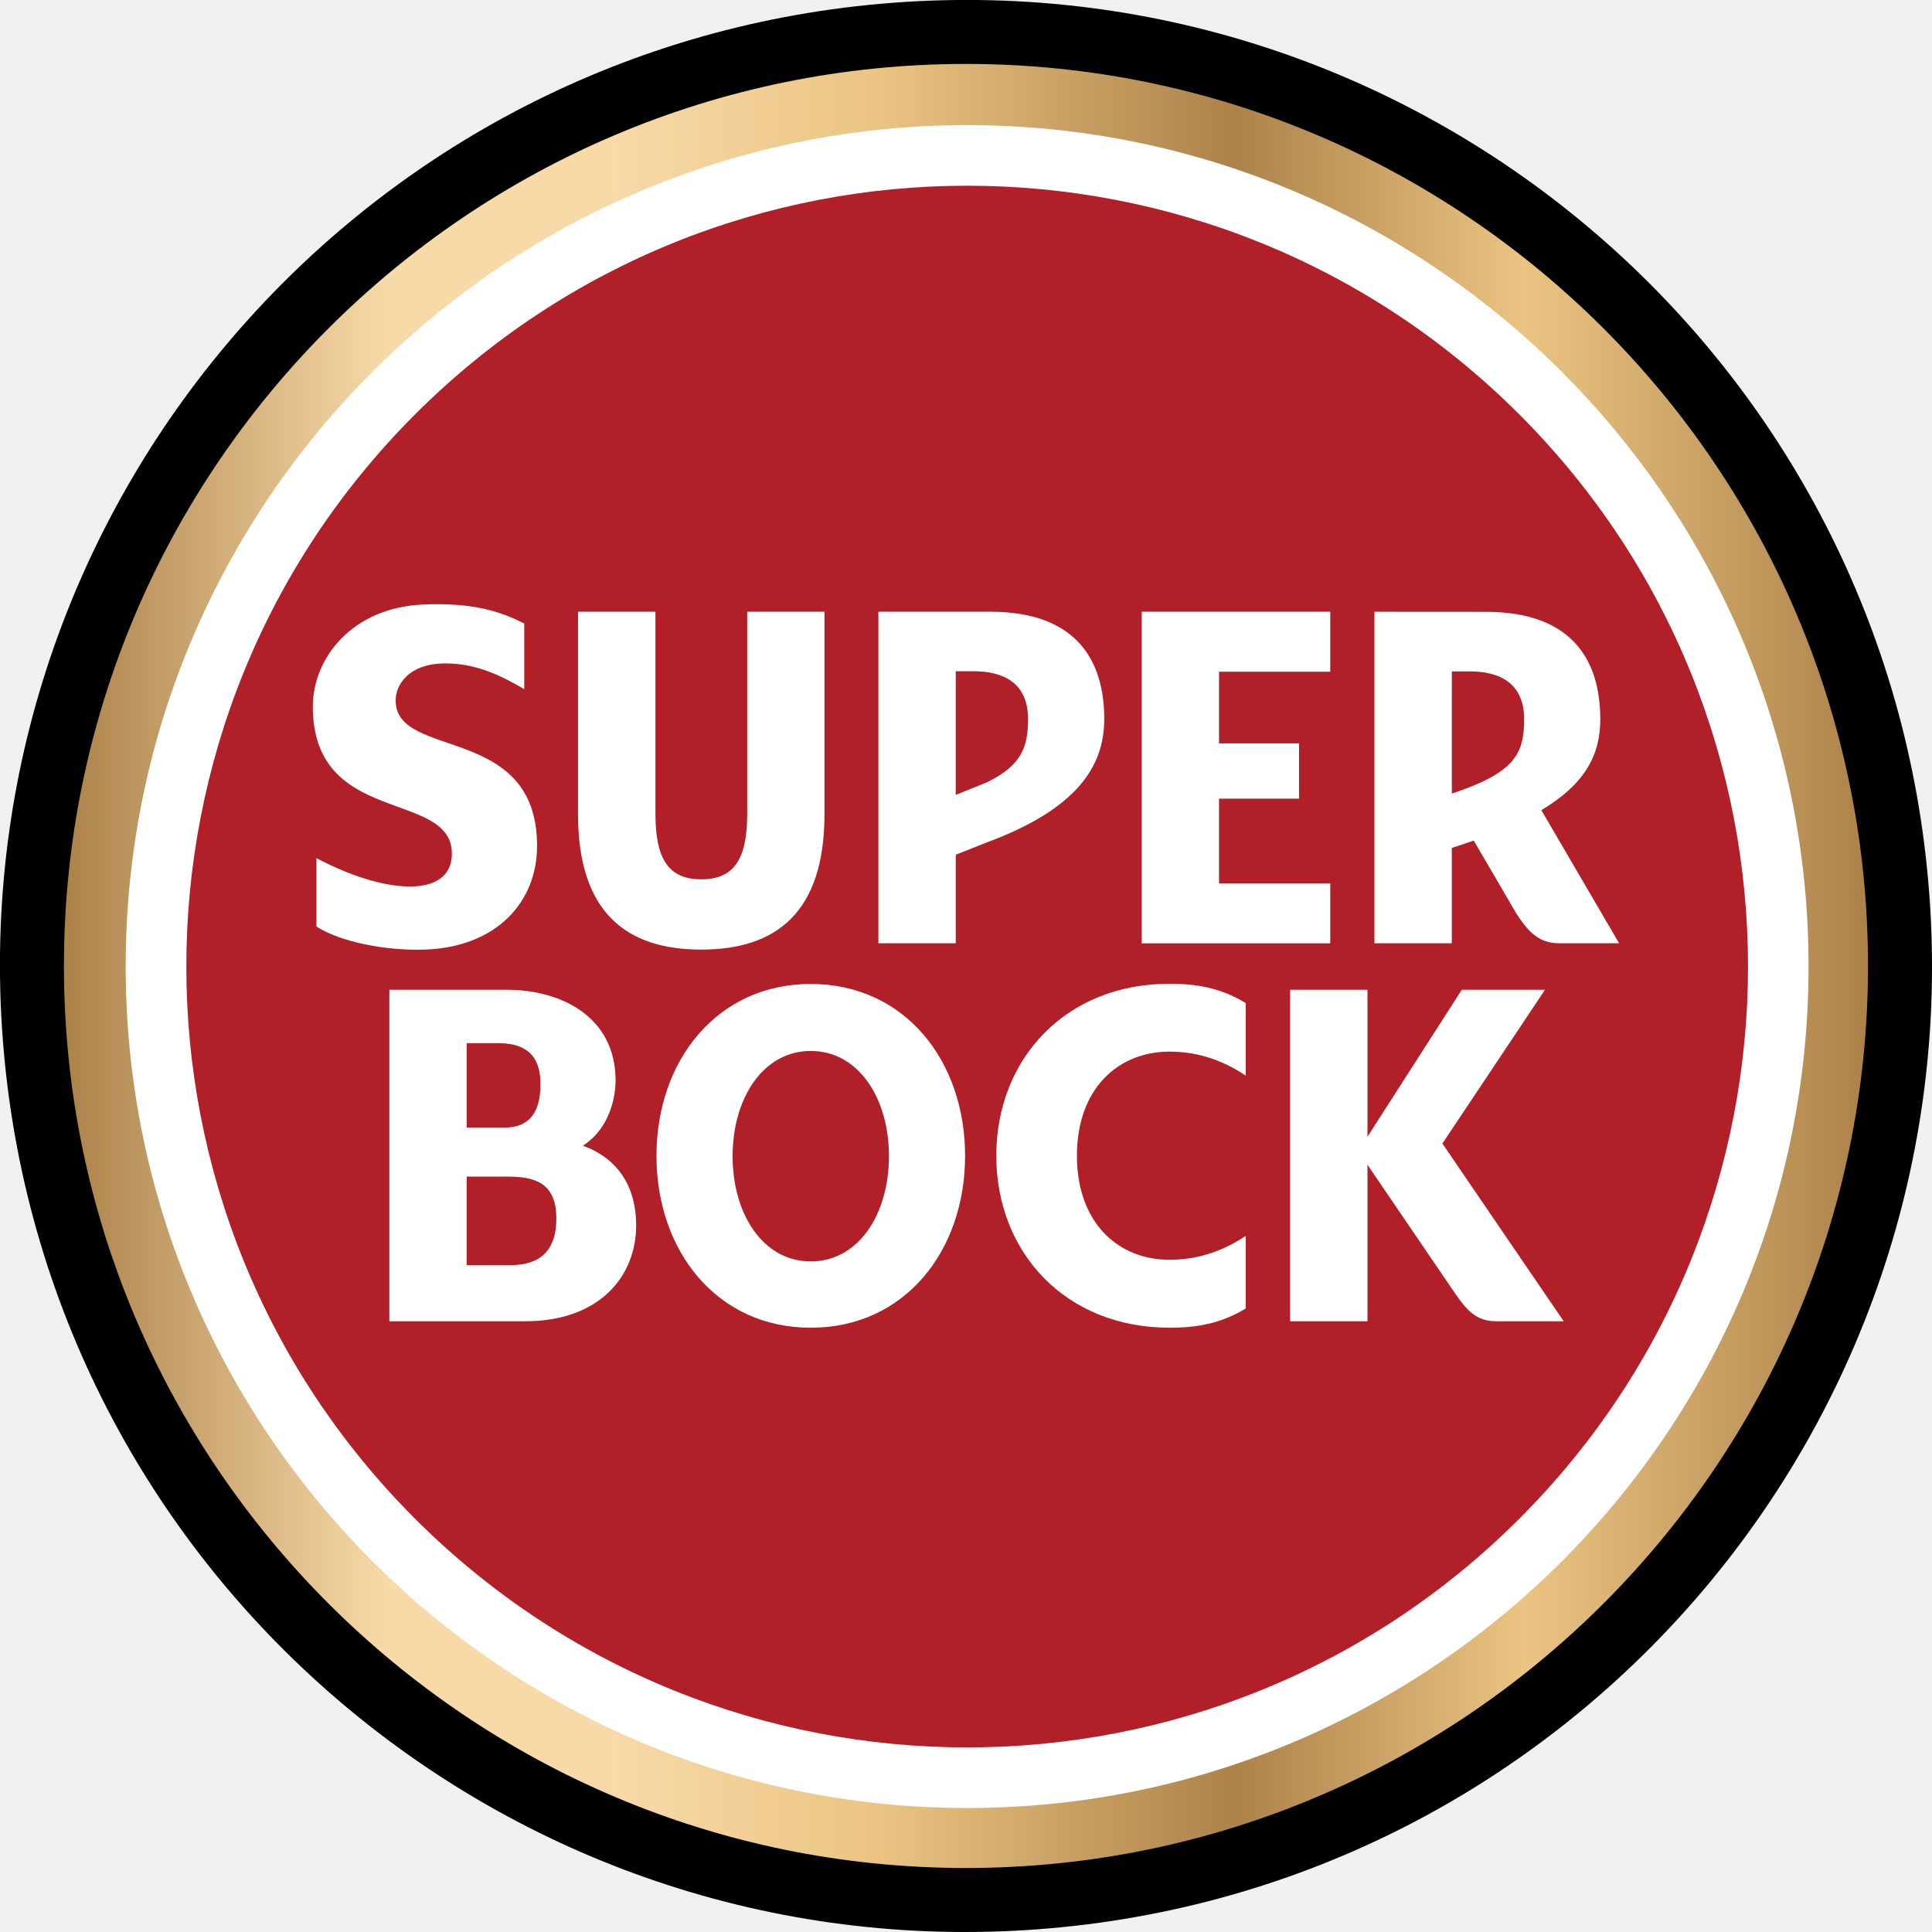
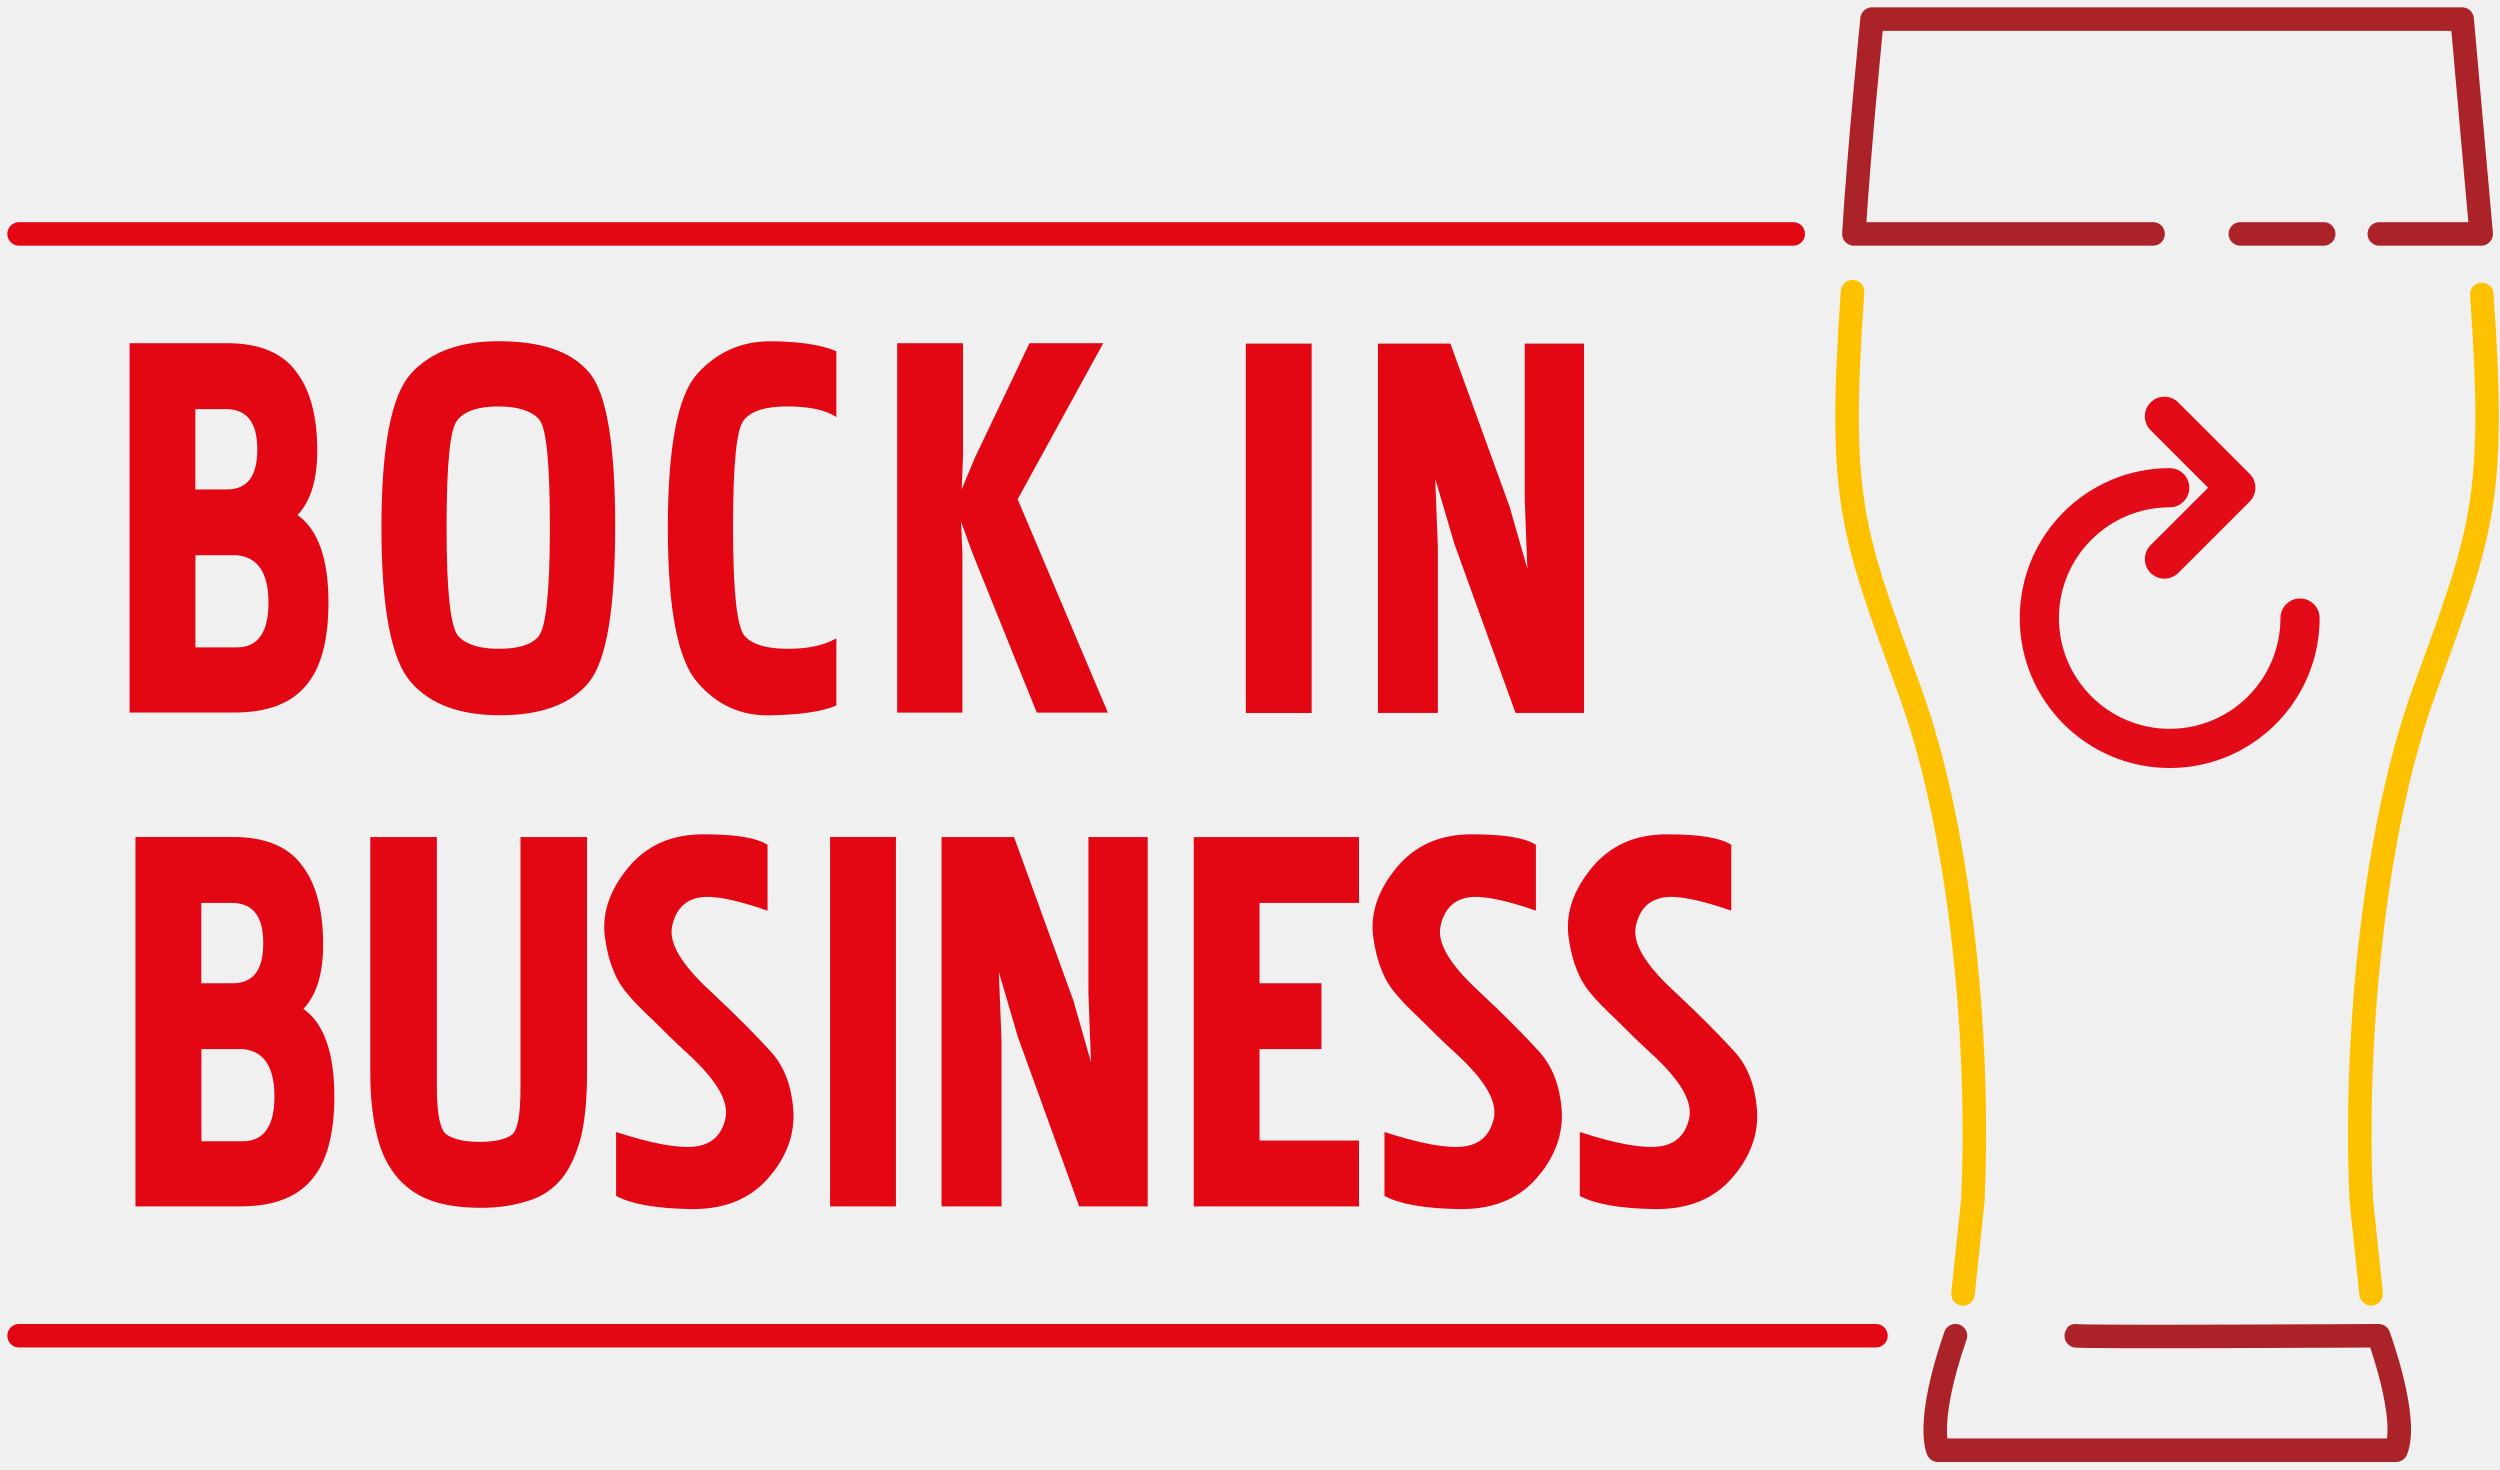
- <svg xmlns="http://www.w3.org/2000/svg" width="152" height="152" fill="none">
-   <path d="M81.698 151.783c41.855-3.148 73.233-39.63 70.085-81.484-3.148-41.855-39.63-73.233-81.484-70.085C28.444 3.362-2.934 39.844.214 81.698c3.148 41.855 39.63 73.233 81.484 70.085z" fill="#000" />
-   <path d="M75.997 5.03C36.87 5.03 5.03 36.86 5.03 75.992c0 39.138 31.835 70.973 70.967 70.973 39.133 0 70.968-31.835 70.968-70.973 0-39.133-31.835-70.962-70.968-70.962z" fill="url(#prefix__paint0_linear)" />
-   <path d="M76.089 142.246c-36.5 0-66.201-29.695-66.201-66.206 0-36.505 29.695-66.195 66.2-66.195 36.506 0 66.201 29.695 66.201 66.195.006 36.511-29.695 66.206-66.2 66.206z" fill="#fff" />
-   <path d="M119.532 119.484c23.991-23.99 23.991-62.888 0-86.88-23.991-23.99-62.889-23.99-86.88 0-23.99 23.992-23.99 62.89 0 86.88 23.991 23.992 62.889 23.992 86.88 0z" fill="#B12028" />
-   <path d="M104.658 69.498h-8.75v-6.665h6.294v-4.348h-6.295v-5.636h8.751v-4.724H89.826v26.092h14.832v-4.719zM55.17 74.71c5.915 0 9.696-2.938 9.696-10.66V48.126h-6.081V64.04c0 3.42-.95 5.142-3.609 5.142-2.66 0-3.608-1.721-3.608-5.142V48.125h-6.092v15.93c0 7.717 3.786 10.655 9.695 10.655zM114.219 66.71c.6-.193 1.179-.386 1.726-.579l3.33 5.7c.949 1.48 1.802 2.38 3.384 2.38h4.724l-6.118-10.471c3.49-2.092 4.638-4.392 4.638-7.154 0-4.305-1.92-8.45-8.993-8.45l-8.777-.006v26.082h6.086V66.71zm0-13.888h1.442c2.016 0 4.252.708 4.252 3.764 0 2.789-.809 4.226-5.689 5.85v-9.614h-.005zM63.788 77.413c-7.394 0-12.14 6.054-12.14 13.523 0 7.47 4.745 13.523 12.14 13.523 7.394 0 12.14-6.053 12.14-13.523.005-7.47-4.746-13.523-12.14-13.523zm0 21.83c-3.743 0-6.15-3.706-6.15-8.28s2.407-8.28 6.15-8.28c3.748 0 6.15 3.711 6.15 8.28 0 4.574-2.407 8.28-6.15 8.28zM32.521 69.74c-1.796.07-4.46-.558-7.625-2.226v5.379c1.883 1.217 5.518 1.94 8.633 1.812 5.502-.225 8.725-3.7 8.725-8.156 0-9.652-11.127-6.74-11.127-11.443 0-1.238 1.014-2.799 3.604-2.906 2.59-.107 4.767.987 6.515 2.022v-5.17c-1.834-.916-3.92-1.656-7.904-1.495-5.69.236-8.73 4.257-8.73 8.032 0 9.459 10.939 6.504 10.939 11.577.005 1.367-.82 2.483-3.03 2.574zM121.554 77.869h-6.547l-7.421 11.56V77.87H101.5v26.081h6.086V91.639l6.767 9.936c1.077 1.576 1.801 2.375 3.389 2.375h5.281l-9.544-13.984 8.075-12.097zM45.857 90.137c2.193-1.4 2.574-3.995 2.574-5.126 0-4.992-4.242-7.142-8.558-7.142h-9.24v26.081h10.682c5.845 0 8.735-3.528 8.735-7.555-.005-2.97-1.378-5.239-4.193-6.258zm-9.142-8.064h2.514c2.558 0 3.293 1.404 3.293 3.206 0 1.534-.392 3.432-2.815 3.432h-2.992v-6.638zm3.42 17.464h-3.42v-6.965h3.244c2.102 0 3.812.477 3.812 3.287 0 2.804-1.566 3.678-3.635 3.678zM78.383 90.925c0 7.593 5.432 13.534 13.642 13.534 2.08 0 4.01-.311 5.984-1.517v-5.71c-2.129 1.431-4.21 1.881-5.99 1.881-4.096 0-7.292-2.954-7.292-8.188 0-5.233 3.196-8.188 7.292-8.188 1.78 0 3.861.45 5.99 1.888v-5.71c-1.973-1.207-3.904-1.518-5.984-1.518-8.21-.006-13.642 5.941-13.642 13.528zM86.877 56.57c0-4.305-1.914-8.445-8.992-8.445h-8.778v26.087h6.086v-6.966l2.434-.965c7.09-2.622 9.25-5.979 9.25-9.71zm-9.25 4.987l-2.434.981v-9.726h1.437c2.016 0 4.252.707 4.252 3.758 0 2.236-.536 3.663-3.255 4.987z" fill="#fff" />
-   <defs>
-     <linearGradient id="prefix__paint0_linear" x1="5.031" y1="75.999" x2="146.966" y2="75.999" gradientUnits="userSpaceOnUse">
-       <stop stop-color="#AC8249" />
-       <stop offset=".18" stop-color="#F8DAA9" />
-       <stop offset=".3" stop-color="#F8DAA9" />
-       <stop offset=".45" stop-color="#EBC483" />
-       <stop offset=".65" stop-color="#AC8249" />
-       <stop offset=".809" stop-color="#EBC483" />
-       <stop offset="1" stop-color="#AC8249" />
-     </linearGradient>
-   </defs>
+ <svg xmlns="http://www.w3.org/2000/svg" width="262" height="154" fill="none">
+   <path d="M187.93 24.515H2M196.596 139.984H2" stroke="#E30613" stroke-width="2.464" stroke-miterlimit="10" stroke-linecap="round" stroke-linejoin="round" />
+   <path d="M30.972 38.866c1.52 1.93 2.275 4.69 2.275 8.345 0 3.105-.69 5.315-2.07 6.76 2.144 1.52 3.245 4.552 3.245 9.176 0 4.074-.83 6.974-2.415 8.765-1.586 1.864-4.074 2.76-7.45 2.76H13.581V35.966h10.21c3.31 0 5.726.97 7.18 2.9zm-4.009 8.214c0-2.826-1.1-4.206-3.31-4.206h-3.18v8.42h3.311c2.152-.008 3.18-1.388 3.18-4.214zm1.175 16.075c0-3.105-1.1-4.756-3.31-4.97h-4.346v9.66h4.346c2.21 0 3.31-1.585 3.31-4.69zM61.71 39.005c1.864 2.144 2.76 7.525 2.76 16.15 0 8.625-.896 14.079-2.76 16.354-1.865 2.276-4.97 3.45-9.315 3.45-4.14 0-7.245-1.1-9.315-3.45-2.07-2.349-3.105-7.73-3.105-16.215S41.01 41.42 43.08 39.145c2.07-2.275 5.109-3.384 9.175-3.384 4.42 0 7.59 1.035 9.455 3.244zm-13.735 4.97c-.83.895-1.174 4.69-1.174 11.385 0 6.695.419 10.424 1.24 11.32.83.895 2.275 1.314 4.206 1.314 2.07 0 3.45-.411 4.206-1.315.755-.895 1.174-4.69 1.174-11.319 0-6.695-.345-10.49-1.109-11.385-.755-.895-2.21-1.38-4.28-1.38-1.987 0-3.433.41-4.263 1.38zM82.484 42.595c-2.136 0-3.656.41-4.485 1.38-.83.895-1.175 4.69-1.175 11.385 0 6.694.41 10.424 1.24 11.32.83.894 2.35 1.313 4.485 1.313 2.136 0 3.795-.345 5.101-1.1v7.04c-1.585.69-3.934.969-6.965 1.034-2.966.066-5.52-1.035-7.59-3.45-2.07-2.349-3.105-7.73-3.105-16.215s1.035-13.874 3.105-16.149c2.07-2.275 4.624-3.384 7.59-3.384 2.965 0 5.314.345 6.965 1.035v6.9c-1.166-.764-2.891-1.11-5.166-1.11zM100.859 57.915V74.68h-6.834V35.966h6.9v11.73l-.14 3.59 1.38-3.31 5.725-12.01h7.73l-8.97 16.355 9.455 22.359h-7.451l-6.76-16.765-1.175-3.245.14 3.245zM31.588 90.616c1.52 1.93 2.275 4.69 2.275 8.354 0 3.105-.69 5.314-2.07 6.76 2.144 1.52 3.245 4.551 3.245 9.175 0 4.066-.83 6.966-2.415 8.765-1.585 1.865-4.074 2.76-7.45 2.76H14.197V87.716h10.21c3.32 0 5.734.97 7.18 2.9zm-4 8.214c0-2.826-1.101-4.206-3.31-4.206h-3.18v8.42h3.31c2.144 0 3.18-1.388 3.18-4.214zm1.174 16.084c0-3.105-1.1-4.765-3.31-4.97h-4.346v9.66h4.346c2.201 0 3.31-1.585 3.31-4.69zM45.355 125.88a8.345 8.345 0 01-3.655-2.415c-.962-1.109-1.726-2.555-2.136-4.28-.485-1.799-.756-4-.756-6.621v-24.84h6.974v26.22c0 2.826.345 4.485 1.035 4.97.756.485 1.865.756 3.45.756 1.585 0 2.76-.271 3.384-.756.625-.485.896-2.136.896-4.97v-26.22h6.974V112.5c0 2.62-.206 4.83-.625 6.628-.484 1.791-1.1 3.245-1.996 4.346-.895 1.101-2.07 1.93-3.45 2.341-1.446.485-3.105.764-5.035.764-1.955-.008-3.614-.214-5.06-.698zM73.259 94.066c-1.52.279-2.48 1.314-2.826 3.039-.345 1.725.961 3.935 3.935 6.695 2.965 2.76 5.035 4.895 6.415 6.415 1.38 1.52 2.144 3.516 2.35 6.005.205 2.62-.69 5.035-2.62 7.245-1.931 2.209-4.625 3.31-8.215 3.244-3.655-.065-6.21-.55-7.73-1.38v-6.694c3.795 1.24 6.555 1.725 8.28 1.519 1.725-.205 2.76-1.174 3.171-2.899.419-1.791-.895-4.001-3.795-6.695-1.52-1.38-2.76-2.62-3.795-3.655-1.1-1.035-2.004-1.931-2.62-2.695-1.24-1.38-2.07-3.384-2.415-6.004-.345-2.555.55-4.97 2.415-7.245 1.93-2.35 4.55-3.524 7.869-3.524 3.384 0 5.594.345 6.76 1.1v6.9c-3.318-1.158-5.733-1.642-7.179-1.371zM93.893 87.716h-6.9v38.714h6.9V87.716zM104.958 109.04v17.39h-6.284V87.724h7.598l6.21 17.111 1.857 6.489-.271-7.179v-16.42h6.21v38.705h-7.18l-6.415-17.735-2.004-6.826.279 7.171zM137.462 36.007h-6.9v38.714h6.9V36.007zM150.687 57.323v17.39h-6.276V36.007h7.59l6.21 17.11 1.857 6.49-.272-7.18v-16.42h6.21v38.706h-7.179l-6.415-17.735-2.004-6.826.279 7.171zM131.999 94.624v8.42h6.489v6.9h-6.489v9.586h10.424v6.9h-17.316V87.724h17.316v6.9h-10.424zM153.784 94.066c-1.52.279-2.481 1.314-2.826 3.039-.345 1.725.961 3.935 3.934 6.695 2.966 2.76 5.036 4.895 6.416 6.415 1.38 1.52 2.144 3.516 2.349 6.005.205 2.62-.69 5.035-2.62 7.245-1.931 2.209-4.625 3.31-8.215 3.244-3.655-.065-6.21-.55-7.729-1.38v-6.694c3.795 1.24 6.555 1.725 8.28 1.519 1.725-.205 2.76-1.174 3.171-2.899.418-1.791-.896-4.001-3.795-6.695-1.52-1.38-2.76-2.62-3.795-3.655-1.101-1.035-2.005-1.931-2.621-2.695-1.24-1.38-2.07-3.384-2.415-6.004-.345-2.555.551-4.97 2.415-7.245 1.931-2.35 4.551-3.524 7.869-3.524 3.385 0 5.594.345 6.761 1.1v6.9c-3.319-1.158-5.734-1.642-7.179-1.371zM174.254 94.066c-1.52.279-2.481 1.314-2.826 3.039-.345 1.725.961 3.935 3.935 6.695 2.965 2.76 5.035 4.895 6.415 6.415 1.38 1.52 2.144 3.516 2.349 6.005.206 2.62-.69 5.035-2.62 7.245-1.931 2.209-4.625 3.31-8.214 3.244-3.656-.065-6.21-.55-7.73-1.38v-6.694c3.795 1.24 6.555 1.725 8.28 1.519 1.725-.205 2.76-1.174 3.171-2.899.419-1.791-.896-4.001-3.795-6.695-1.52-1.38-2.76-2.62-3.795-3.655-1.101-1.035-2.005-1.931-2.621-2.695-1.24-1.38-2.07-3.384-2.415-6.004-.345-2.555.551-4.97 2.415-7.245 1.931-2.35 4.551-3.524 7.87-3.524 3.384 0 5.593.345 6.76 1.1v6.9c-3.319-1.158-5.725-1.642-7.179-1.371z" fill="#E30613" />
+   <path d="M248.494 135.589l-1.018-9.668c-.756-15 .912-37.835 6.588-53.492 6.062-16.691 7.549-19.854 6.029-41.564M194.149 30.57c-1.561 21.989-.083 25.102 6.004 41.867 5.684 15.657 7.352 38.493 6.588 53.492l-1.019 9.668" stroke="#FDC100" stroke-width="2.464" stroke-miterlimit="10" stroke-linecap="round" stroke-linejoin="round" />
+   <path d="M204.934 139.984c-3.204 9.232-1.832 12.001-1.832 12.001h48.004c1.364-3.36-1.831-12.001-1.831-12.001s-31.937.18-31.757 0M249.349 24.515h10.678L258.031 2h-61.837s-1.405 14.03-1.906 22.515h31.354M243.525 24.515h-8.74" stroke="#AB2328" stroke-width="2.464" stroke-miterlimit="10" stroke-linecap="round" stroke-linejoin="round" />
+   <path d="M241.044 64.774c0 7.549-6.12 13.66-13.66 13.66-7.541 0-13.661-6.12-13.661-13.66 0-7.55 6.12-13.66 13.661-13.66" stroke="#E30B17" stroke-width="4.107" stroke-miterlimit="10" stroke-linecap="round" stroke-linejoin="round" />
+   <path d="M226.833 43.63l7.483 7.483-7.483 7.475" stroke="#E30B17" stroke-width="4.107" stroke-miterlimit="10" stroke-linecap="round" stroke-linejoin="round" />
</svg>
